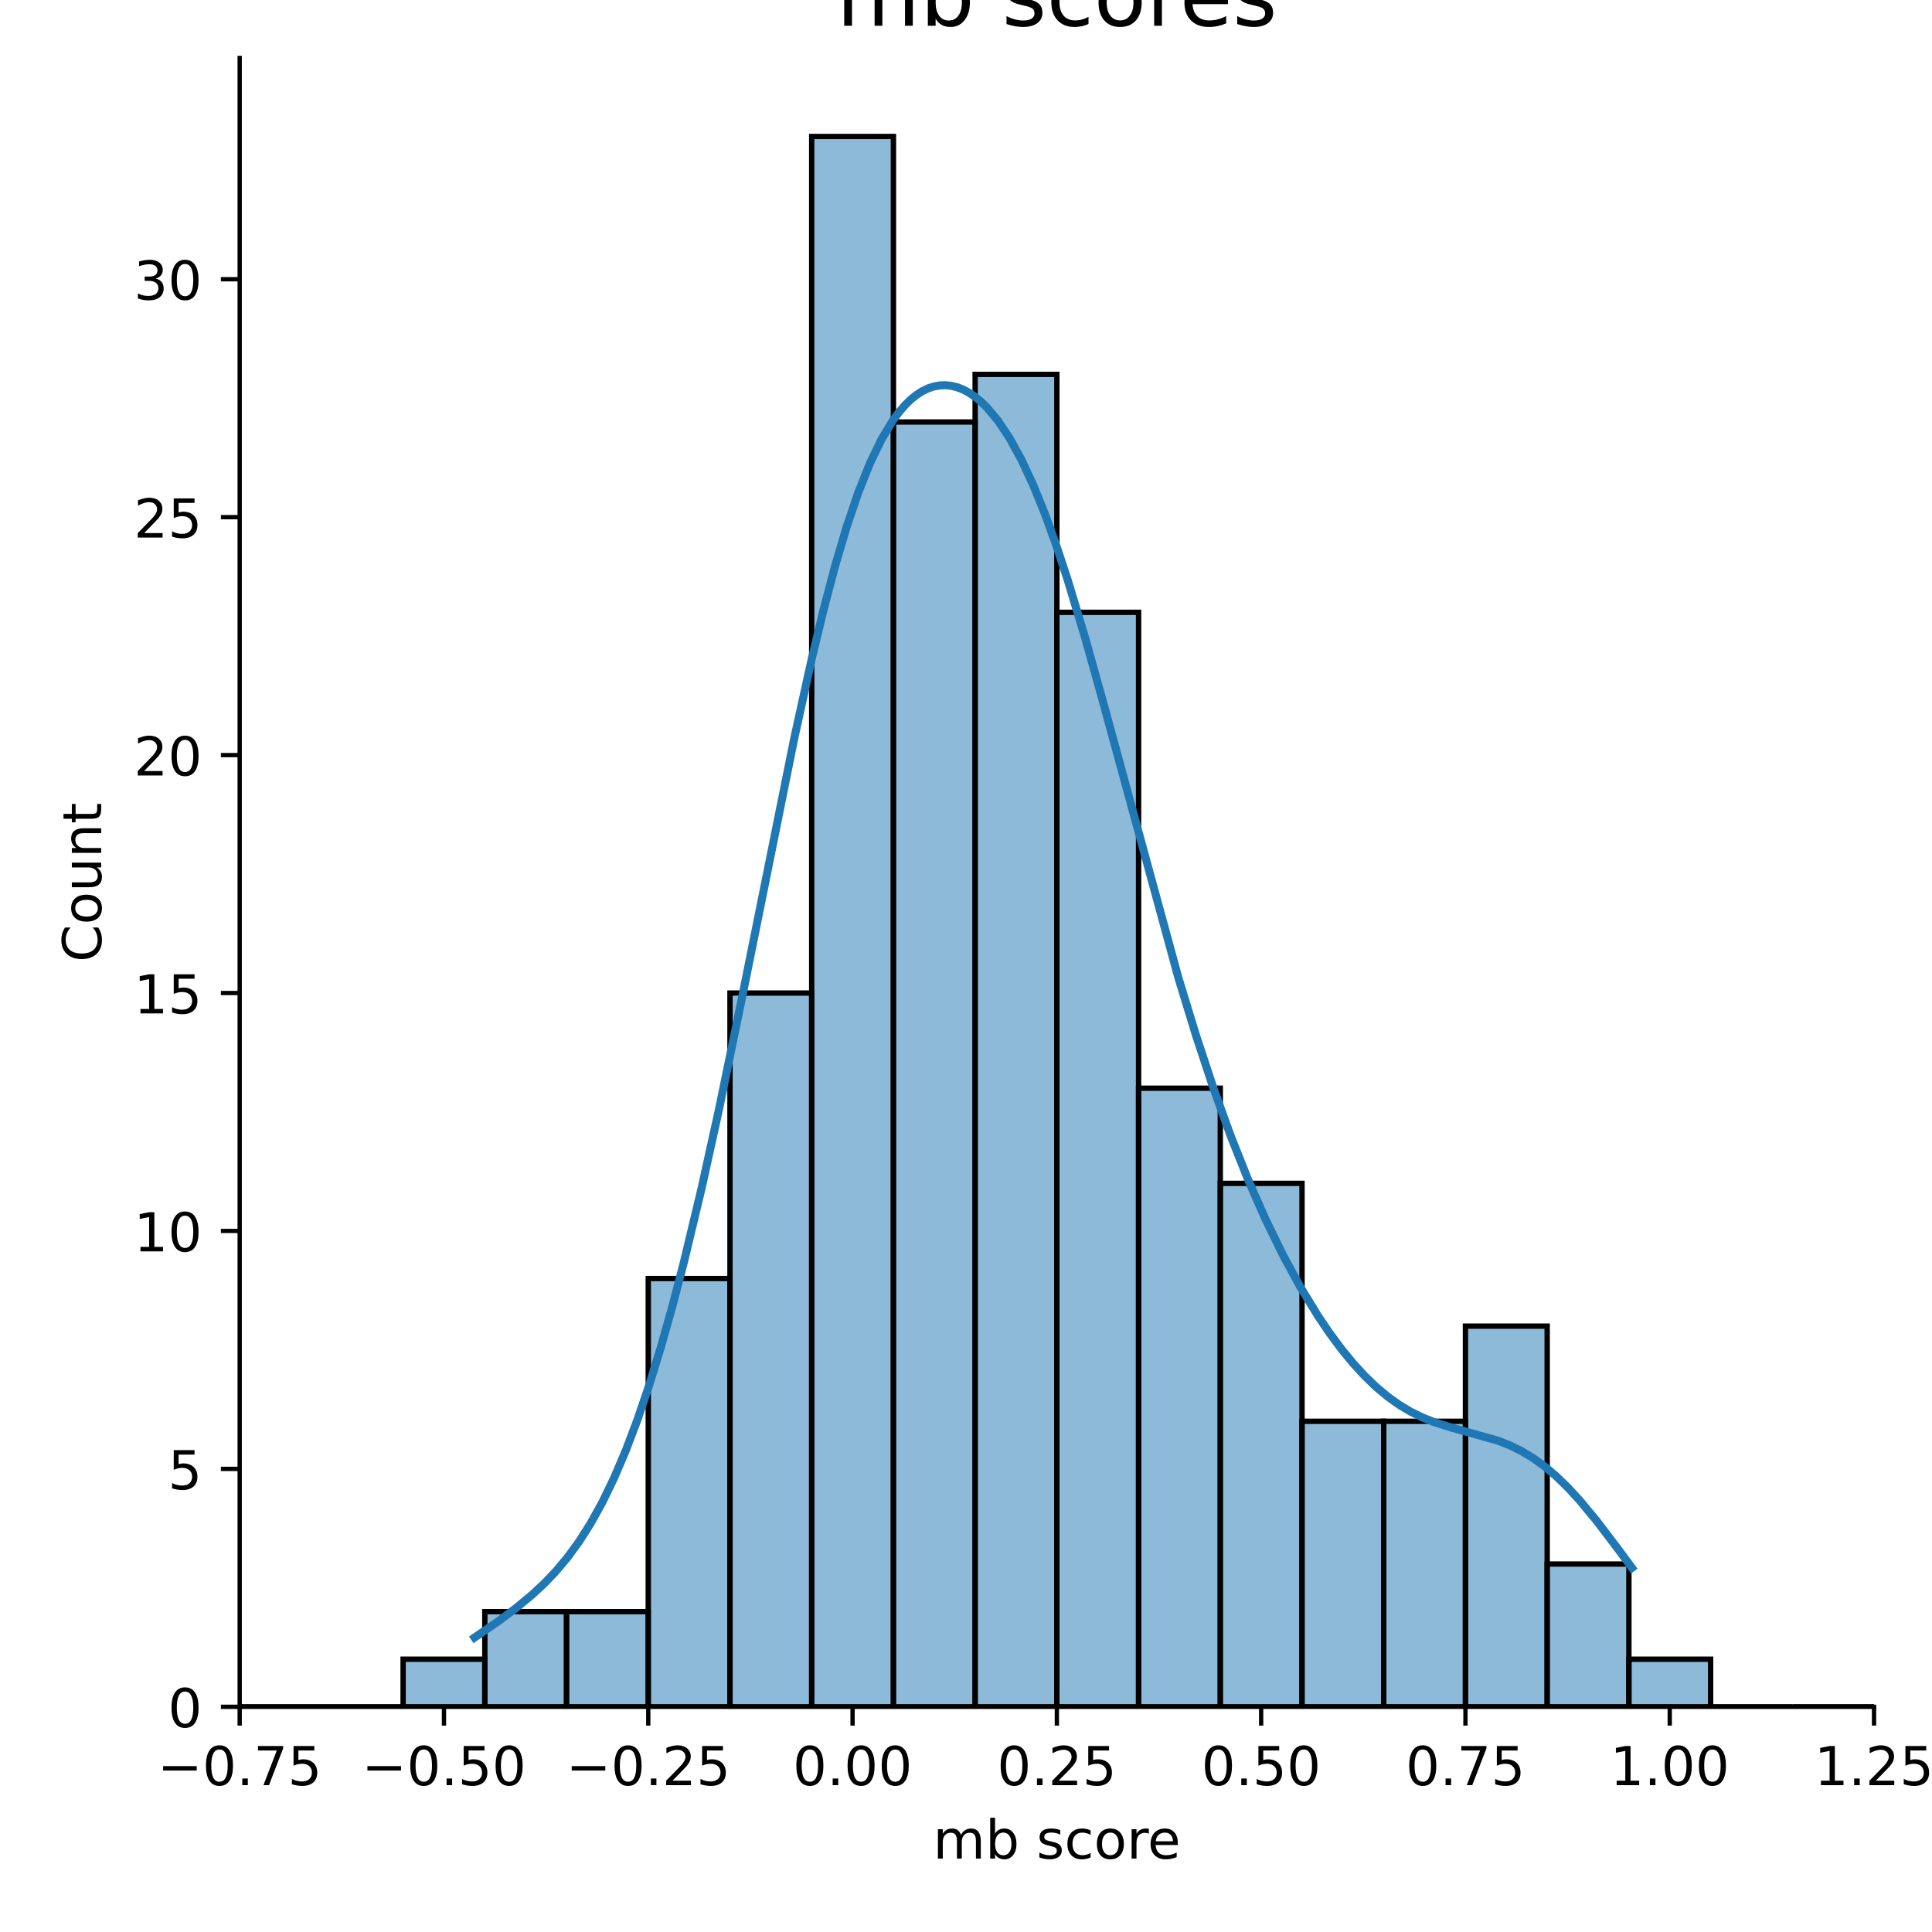
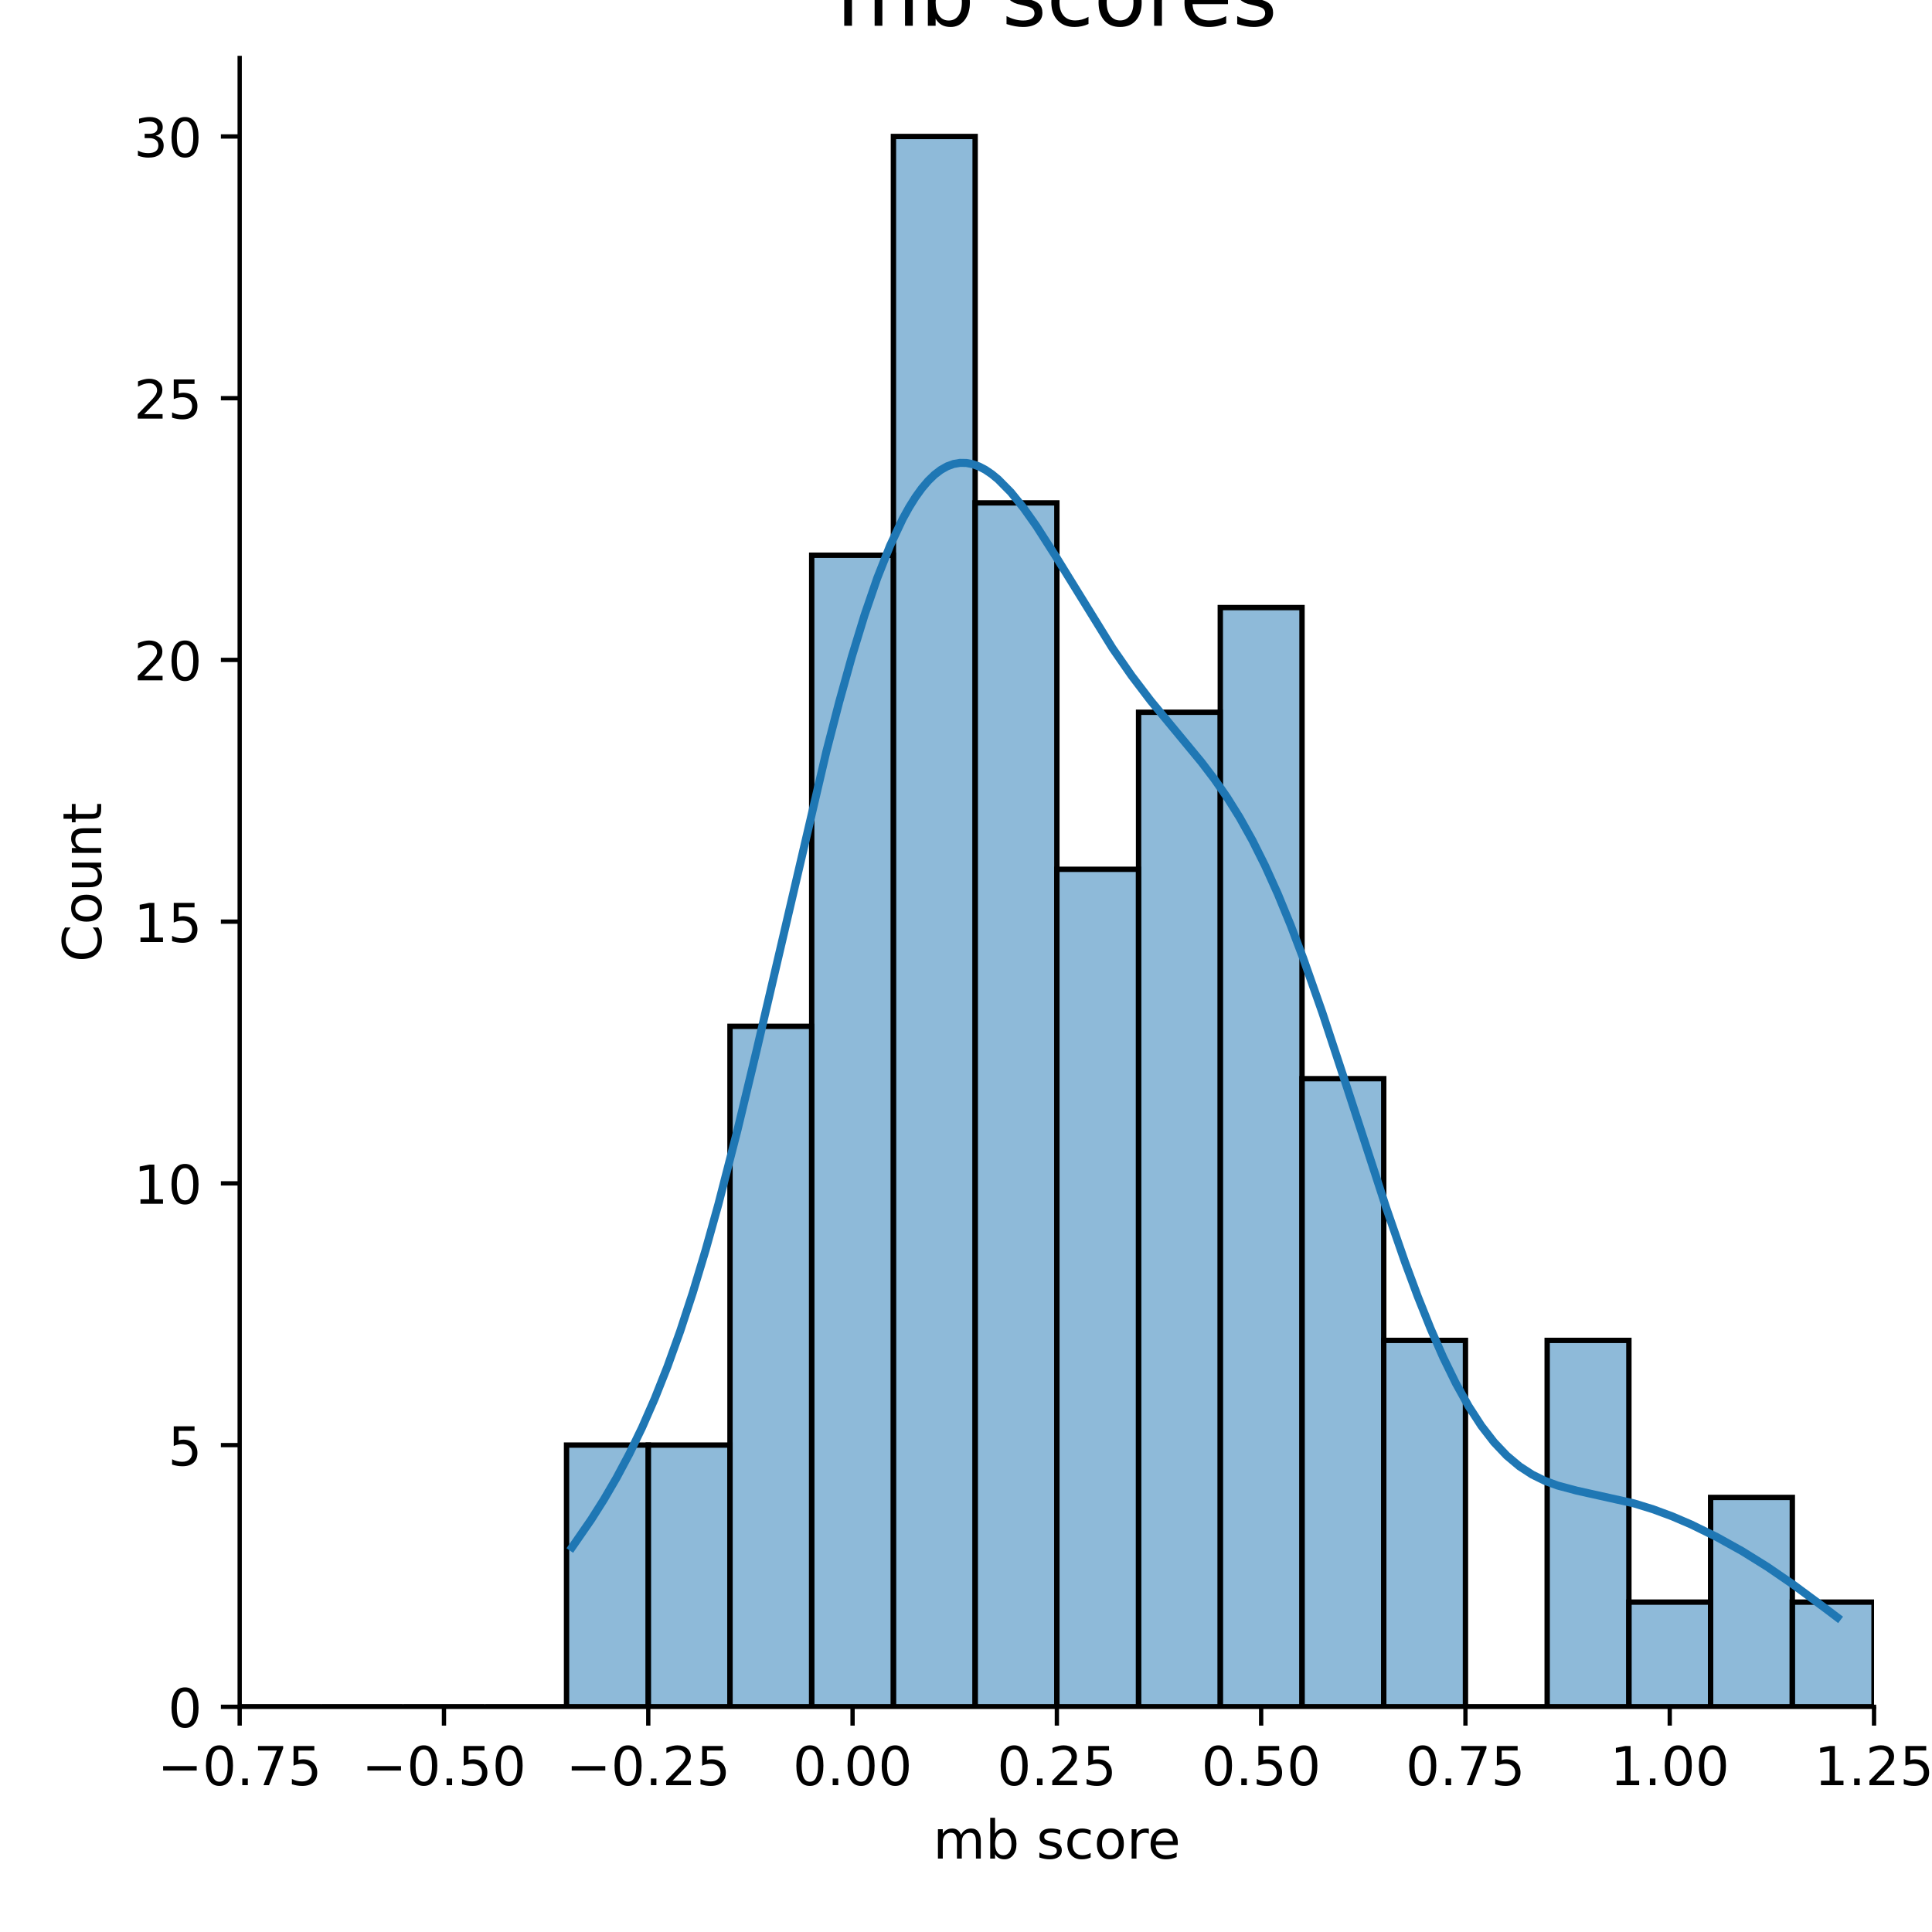
<svg xmlns="http://www.w3.org/2000/svg" xmlns:xlink="http://www.w3.org/1999/xlink" width="360pt" height="360pt" viewBox="0 0 360 360" version="1.1">
  <defs>
    <style type="text/css">*{stroke-linejoin: round; stroke-linecap: butt}</style>
  </defs>
  <g id="figure_1">
    <g id="patch_1">
      <path d="M 0 360  L 360 360  L 360 0  L 0 0  z " style="fill: #ffffff" />
    </g>
    <g id="axes_1">
      <g id="patch_2">
        <path d="M 44.66 318.04  L 349.2 318.04  L 349.2 10.8  L 44.66 10.8  z " style="fill: #ffffff" />
      </g>
      <g id="patch_3">
-         <path d="M 44.66 318.04  L 59.887 318.04  L 59.887 318.04  L 44.66 318.04  z " clip-path="url(#pa672b95136)" style="fill: #1f77b4; fill-opacity: 0.5; stroke: #000000; stroke-linejoin: miter" />
+         <path d="M 44.66 318.04  L 59.887 318.04  L 59.887 318.04  L 44.66 318.04  z " clip-path="url(#p1fed3b4e47)" style="fill: #1f77b4; fill-opacity: 0.5; stroke: #000000; stroke-linejoin: miter" />
      </g>
      <g id="patch_4">
-         <path d="M 59.887 318.04  L 75.114 318.04  L 75.114 318.04  L 59.887 318.04  z " clip-path="url(#pa672b95136)" style="fill: #1f77b4; fill-opacity: 0.5; stroke: #000000; stroke-linejoin: miter" />
+         <path d="M 59.887 318.04  L 75.114 318.04  L 75.114 318.04  L 59.887 318.04  z " clip-path="url(#p1fed3b4e47)" style="fill: #1f77b4; fill-opacity: 0.5; stroke: #000000; stroke-linejoin: miter" />
      </g>
      <g id="patch_5">
-         <path d="M 75.114 318.04  L 90.341 318.04  L 90.341 309.173  L 75.114 309.173  z " clip-path="url(#pa672b95136)" style="fill: #1f77b4; fill-opacity: 0.5; stroke: #000000; stroke-linejoin: miter" />
+         <path d="M 75.114 318.04  L 90.341 318.04  L 90.341 318.04  L 75.114 318.04  z " clip-path="url(#p1fed3b4e47)" style="fill: #1f77b4; fill-opacity: 0.5; stroke: #000000; stroke-linejoin: miter" />
      </g>
      <g id="patch_6">
-         <path d="M 90.341 318.04  L 105.568 318.04  L 105.568 300.306  L 90.341 300.306  z " clip-path="url(#pa672b95136)" style="fill: #1f77b4; fill-opacity: 0.5; stroke: #000000; stroke-linejoin: miter" />
+         <path d="M 90.341 318.04  L 105.568 318.04  L 105.568 318.04  L 90.341 318.04  z " clip-path="url(#p1fed3b4e47)" style="fill: #1f77b4; fill-opacity: 0.5; stroke: #000000; stroke-linejoin: miter" />
      </g>
      <g id="patch_7">
-         <path d="M 105.568 318.04  L 120.795 318.04  L 120.795 300.306  L 105.568 300.306  z " clip-path="url(#pa672b95136)" style="fill: #1f77b4; fill-opacity: 0.5; stroke: #000000; stroke-linejoin: miter" />
+         <path d="M 105.568 318.04  L 120.795 318.04  L 120.795 269.272  L 105.568 269.272  z " clip-path="url(#p1fed3b4e47)" style="fill: #1f77b4; fill-opacity: 0.5; stroke: #000000; stroke-linejoin: miter" />
      </g>
      <g id="patch_8">
-         <path d="M 120.795 318.04  L 136.022 318.04  L 136.022 238.237  L 120.795 238.237  z " clip-path="url(#pa672b95136)" style="fill: #1f77b4; fill-opacity: 0.5; stroke: #000000; stroke-linejoin: miter" />
+         <path d="M 120.795 318.04  L 136.022 318.04  L 136.022 269.272  L 120.795 269.272  z " clip-path="url(#p1fed3b4e47)" style="fill: #1f77b4; fill-opacity: 0.5; stroke: #000000; stroke-linejoin: miter" />
      </g>
      <g id="patch_9">
-         <path d="M 136.022 318.04  L 151.249 318.04  L 151.249 185.036  L 136.022 185.036  z " clip-path="url(#pa672b95136)" style="fill: #1f77b4; fill-opacity: 0.5; stroke: #000000; stroke-linejoin: miter" />
+         <path d="M 136.022 318.04  L 151.249 318.04  L 151.249 191.243  L 136.022 191.243  z " clip-path="url(#p1fed3b4e47)" style="fill: #1f77b4; fill-opacity: 0.5; stroke: #000000; stroke-linejoin: miter" />
      </g>
      <g id="patch_10">
-         <path d="M 151.249 318.04  L 166.476 318.04  L 166.476 25.43  L 151.249 25.43  z " clip-path="url(#pa672b95136)" style="fill: #1f77b4; fill-opacity: 0.5; stroke: #000000; stroke-linejoin: miter" />
+         <path d="M 151.249 318.04  L 166.476 318.04  L 166.476 103.46  L 151.249 103.46  z " clip-path="url(#p1fed3b4e47)" style="fill: #1f77b4; fill-opacity: 0.5; stroke: #000000; stroke-linejoin: miter" />
      </g>
      <g id="patch_11">
-         <path d="M 166.476 318.04  L 181.703 318.04  L 181.703 78.632  L 166.476 78.632  z " clip-path="url(#pa672b95136)" style="fill: #1f77b4; fill-opacity: 0.5; stroke: #000000; stroke-linejoin: miter" />
+         <path d="M 166.476 318.04  L 181.703 318.04  L 181.703 25.43  L 166.476 25.43  z " clip-path="url(#p1fed3b4e47)" style="fill: #1f77b4; fill-opacity: 0.5; stroke: #000000; stroke-linejoin: miter" />
      </g>
      <g id="patch_12">
-         <path d="M 181.703 318.04  L 196.93 318.04  L 196.93 69.765  L 181.703 69.765  z " clip-path="url(#pa672b95136)" style="fill: #1f77b4; fill-opacity: 0.5; stroke: #000000; stroke-linejoin: miter" />
+         <path d="M 181.703 318.04  L 196.93 318.04  L 196.93 93.706  L 181.703 93.706  z " clip-path="url(#p1fed3b4e47)" style="fill: #1f77b4; fill-opacity: 0.5; stroke: #000000; stroke-linejoin: miter" />
      </g>
      <g id="patch_13">
-         <path d="M 196.93 318.04  L 212.157 318.04  L 212.157 114.1  L 196.93 114.1  z " clip-path="url(#pa672b95136)" style="fill: #1f77b4; fill-opacity: 0.5; stroke: #000000; stroke-linejoin: miter" />
+         <path d="M 196.93 318.04  L 212.157 318.04  L 212.157 161.982  L 196.93 161.982  z " clip-path="url(#p1fed3b4e47)" style="fill: #1f77b4; fill-opacity: 0.5; stroke: #000000; stroke-linejoin: miter" />
      </g>
      <g id="patch_14">
-         <path d="M 212.157 318.04  L 227.384 318.04  L 227.384 202.77  L 212.157 202.77  z " clip-path="url(#pa672b95136)" style="fill: #1f77b4; fill-opacity: 0.5; stroke: #000000; stroke-linejoin: miter" />
+         <path d="M 212.157 318.04  L 227.384 318.04  L 227.384 132.721  L 212.157 132.721  z " clip-path="url(#p1fed3b4e47)" style="fill: #1f77b4; fill-opacity: 0.5; stroke: #000000; stroke-linejoin: miter" />
      </g>
      <g id="patch_15">
-         <path d="M 227.384 318.04  L 242.611 318.04  L 242.611 220.503  L 227.384 220.503  z " clip-path="url(#pa672b95136)" style="fill: #1f77b4; fill-opacity: 0.5; stroke: #000000; stroke-linejoin: miter" />
+         <path d="M 227.384 318.04  L 242.611 318.04  L 242.611 113.213  L 227.384 113.213  z " clip-path="url(#p1fed3b4e47)" style="fill: #1f77b4; fill-opacity: 0.5; stroke: #000000; stroke-linejoin: miter" />
      </g>
      <g id="patch_16">
-         <path d="M 242.611 318.04  L 257.838 318.04  L 257.838 264.838  L 242.611 264.838  z " clip-path="url(#pa672b95136)" style="fill: #1f77b4; fill-opacity: 0.5; stroke: #000000; stroke-linejoin: miter" />
+         <path d="M 242.611 318.04  L 257.838 318.04  L 257.838 200.996  L 242.611 200.996  z " clip-path="url(#p1fed3b4e47)" style="fill: #1f77b4; fill-opacity: 0.5; stroke: #000000; stroke-linejoin: miter" />
      </g>
      <g id="patch_17">
-         <path d="M 257.838 318.04  L 273.065 318.04  L 273.065 264.838  L 257.838 264.838  z " clip-path="url(#pa672b95136)" style="fill: #1f77b4; fill-opacity: 0.5; stroke: #000000; stroke-linejoin: miter" />
+         <path d="M 257.838 318.04  L 273.065 318.04  L 273.065 249.764  L 257.838 249.764  z " clip-path="url(#p1fed3b4e47)" style="fill: #1f77b4; fill-opacity: 0.5; stroke: #000000; stroke-linejoin: miter" />
      </g>
      <g id="patch_18">
-         <path d="M 273.065 318.04  L 288.292 318.04  L 288.292 247.104  L 273.065 247.104  z " clip-path="url(#pa672b95136)" style="fill: #1f77b4; fill-opacity: 0.5; stroke: #000000; stroke-linejoin: miter" />
+         <path d="M 273.065 318.04  L 288.292 318.04  L 288.292 318.04  L 273.065 318.04  z " clip-path="url(#p1fed3b4e47)" style="fill: #1f77b4; fill-opacity: 0.5; stroke: #000000; stroke-linejoin: miter" />
      </g>
      <g id="patch_19">
-         <path d="M 288.292 318.04  L 303.519 318.04  L 303.519 291.439  L 288.292 291.439  z " clip-path="url(#pa672b95136)" style="fill: #1f77b4; fill-opacity: 0.5; stroke: #000000; stroke-linejoin: miter" />
+         <path d="M 288.292 318.04  L 303.519 318.04  L 303.519 249.764  L 288.292 249.764  z " clip-path="url(#p1fed3b4e47)" style="fill: #1f77b4; fill-opacity: 0.5; stroke: #000000; stroke-linejoin: miter" />
      </g>
      <g id="patch_20">
-         <path d="M 303.519 318.04  L 318.746 318.04  L 318.746 309.173  L 303.519 309.173  z " clip-path="url(#pa672b95136)" style="fill: #1f77b4; fill-opacity: 0.5; stroke: #000000; stroke-linejoin: miter" />
+         <path d="M 303.519 318.04  L 318.746 318.04  L 318.746 298.533  L 303.519 298.533  z " clip-path="url(#p1fed3b4e47)" style="fill: #1f77b4; fill-opacity: 0.5; stroke: #000000; stroke-linejoin: miter" />
      </g>
      <g id="patch_21">
-         <path d="M 318.746 318.04  L 333.973 318.04  L 333.973 318.04  L 318.746 318.04  z " clip-path="url(#pa672b95136)" style="fill: #1f77b4; fill-opacity: 0.5; stroke: #000000; stroke-linejoin: miter" />
+         <path d="M 318.746 318.04  L 333.973 318.04  L 333.973 279.025  L 318.746 279.025  z " clip-path="url(#p1fed3b4e47)" style="fill: #1f77b4; fill-opacity: 0.5; stroke: #000000; stroke-linejoin: miter" />
      </g>
      <g id="patch_22">
-         <path d="M 333.973 318.04  L 349.2 318.04  L 349.2 318.04  L 333.973 318.04  z " clip-path="url(#pa672b95136)" style="fill: #1f77b4; fill-opacity: 0.5; stroke: #000000; stroke-linejoin: miter" />
+         <path d="M 333.973 318.04  L 349.2 318.04  L 349.2 298.533  L 333.973 298.533  z " clip-path="url(#p1fed3b4e47)" style="fill: #1f77b4; fill-opacity: 0.5; stroke: #000000; stroke-linejoin: miter" />
      </g>
      <g id="matplotlib.axis_1">
        <g id="xtick_1">
          <g id="line2d_1">
            <defs>
-               <path id="m3ddaff85b9" d="M 0 0  L 0 3.5  " style="stroke: #000000; stroke-width: 0.8" />
+               <path id="m96cb0845b8" d="M 0 0  L 0 3.5  " style="stroke: #000000; stroke-width: 0.8" />
            </defs>
            <g>
-               <use xlink:href="#m3ddaff85b9" x="44.66" y="318.04" style="stroke: #000000; stroke-width: 0.8" />
+               <use xlink:href="#m96cb0845b8" x="44.66" y="318.04" style="stroke: #000000; stroke-width: 0.8" />
            </g>
          </g>
          <g id="text_1">
            <g transform="translate(29.33734 332.6384) scale(0.1 -0.1)">
              <defs>
                <path id="DejaVuSans-2212" d="M 678 2272  L 4684 2272  L 4684 1741  L 678 1741  L 678 2272  z " transform="scale(0.015625)" />
                <path id="DejaVuSans-30" d="M 2034 4250  Q 1547 4250 1301 3770  Q 1056 3291 1056 2328  Q 1056 1369 1301 889  Q 1547 409 2034 409  Q 2525 409 2770 889  Q 3016 1369 3016 2328  Q 3016 3291 2770 3770  Q 2525 4250 2034 4250  z M 2034 4750  Q 2819 4750 3233 4129  Q 3647 3509 3647 2328  Q 3647 1150 3233 529  Q 2819 -91 2034 -91  Q 1250 -91 836 529  Q 422 1150 422 2328  Q 422 3509 836 4129  Q 1250 4750 2034 4750  z " transform="scale(0.015625)" />
                <path id="DejaVuSans-2e" d="M 684 794  L 1344 794  L 1344 0  L 684 0  L 684 794  z " transform="scale(0.015625)" />
                <path id="DejaVuSans-37" d="M 525 4666  L 3525 4666  L 3525 4397  L 1831 0  L 1172 0  L 2766 4134  L 525 4134  L 525 4666  z " transform="scale(0.015625)" />
                <path id="DejaVuSans-35" d="M 691 4666  L 3169 4666  L 3169 4134  L 1269 4134  L 1269 2991  Q 1406 3038 1543 3061  Q 1681 3084 1819 3084  Q 2600 3084 3056 2656  Q 3513 2228 3513 1497  Q 3513 744 3044 326  Q 2575 -91 1722 -91  Q 1428 -91 1123 -41  Q 819 9 494 109  L 494 744  Q 775 591 1075 516  Q 1375 441 1709 441  Q 2250 441 2565 725  Q 2881 1009 2881 1497  Q 2881 1984 2565 2268  Q 2250 2553 1709 2553  Q 1456 2553 1204 2497  Q 953 2441 691 2322  L 691 4666  z " transform="scale(0.015625)" />
              </defs>
              <use xlink:href="#DejaVuSans-2212" />
              <use xlink:href="#DejaVuSans-30" x="83.789" />
              <use xlink:href="#DejaVuSans-2e" x="147.412" />
              <use xlink:href="#DejaVuSans-37" x="179.199" />
              <use xlink:href="#DejaVuSans-35" x="242.822" />
            </g>
          </g>
        </g>
        <g id="xtick_2">
          <g id="line2d_2">
            <g>
-               <use xlink:href="#m3ddaff85b9" x="82.728" y="318.04" style="stroke: #000000; stroke-width: 0.8" />
+               <use xlink:href="#m96cb0845b8" x="82.728" y="318.04" style="stroke: #000000; stroke-width: 0.8" />
            </g>
          </g>
          <g id="text_2">
            <g transform="translate(67.40484 332.6384) scale(0.1 -0.1)">
              <use xlink:href="#DejaVuSans-2212" />
              <use xlink:href="#DejaVuSans-30" x="83.789" />
              <use xlink:href="#DejaVuSans-2e" x="147.412" />
              <use xlink:href="#DejaVuSans-35" x="179.199" />
              <use xlink:href="#DejaVuSans-30" x="242.822" />
            </g>
          </g>
        </g>
        <g id="xtick_3">
          <g id="line2d_3">
            <g>
-               <use xlink:href="#m3ddaff85b9" x="120.795" y="318.04" style="stroke: #000000; stroke-width: 0.8" />
+               <use xlink:href="#m96cb0845b8" x="120.795" y="318.04" style="stroke: #000000; stroke-width: 0.8" />
            </g>
          </g>
          <g id="text_3">
            <g transform="translate(105.4723 332.6384) scale(0.1 -0.1)">
              <defs>
                <path id="DejaVuSans-32" d="M 1228 531  L 3431 531  L 3431 0  L 469 0  L 469 531  Q 828 903 1448 1529  Q 2069 2156 2228 2338  Q 2531 2678 2651 2914  Q 2772 3150 2772 3378  Q 2772 3750 2511 3984  Q 2250 4219 1831 4219  Q 1534 4219 1204 4116  Q 875 4013 500 3803  L 500 4441  Q 881 4594 1212 4672  Q 1544 4750 1819 4750  Q 2544 4750 2975 4387  Q 3406 4025 3406 3419  Q 3406 3131 3298 2873  Q 3191 2616 2906 2266  Q 2828 2175 2409 1742  Q 1991 1309 1228 531  z " transform="scale(0.015625)" />
              </defs>
              <use xlink:href="#DejaVuSans-2212" />
              <use xlink:href="#DejaVuSans-30" x="83.789" />
              <use xlink:href="#DejaVuSans-2e" x="147.412" />
              <use xlink:href="#DejaVuSans-32" x="179.199" />
              <use xlink:href="#DejaVuSans-35" x="242.822" />
            </g>
          </g>
        </g>
        <g id="xtick_4">
          <g id="line2d_4">
            <g>
-               <use xlink:href="#m3ddaff85b9" x="158.863" y="318.04" style="stroke: #000000; stroke-width: 0.8" />
+               <use xlink:href="#m96cb0845b8" x="158.863" y="318.04" style="stroke: #000000; stroke-width: 0.8" />
            </g>
          </g>
          <g id="text_4">
            <g transform="translate(147.7297 332.6384) scale(0.1 -0.1)">
              <use xlink:href="#DejaVuSans-30" />
              <use xlink:href="#DejaVuSans-2e" x="63.623" />
              <use xlink:href="#DejaVuSans-30" x="95.41" />
              <use xlink:href="#DejaVuSans-30" x="159.033" />
            </g>
          </g>
        </g>
        <g id="xtick_5">
          <g id="line2d_5">
            <g>
-               <use xlink:href="#m3ddaff85b9" x="196.93" y="318.04" style="stroke: #000000; stroke-width: 0.8" />
+               <use xlink:href="#m96cb0845b8" x="196.93" y="318.04" style="stroke: #000000; stroke-width: 0.8" />
            </g>
          </g>
          <g id="text_5">
            <g transform="translate(185.7972 332.6384) scale(0.1 -0.1)">
              <use xlink:href="#DejaVuSans-30" />
              <use xlink:href="#DejaVuSans-2e" x="63.623" />
              <use xlink:href="#DejaVuSans-32" x="95.41" />
              <use xlink:href="#DejaVuSans-35" x="159.033" />
            </g>
          </g>
        </g>
        <g id="xtick_6">
          <g id="line2d_6">
            <g>
-               <use xlink:href="#m3ddaff85b9" x="234.998" y="318.04" style="stroke: #000000; stroke-width: 0.8" />
+               <use xlink:href="#m96cb0845b8" x="234.998" y="318.04" style="stroke: #000000; stroke-width: 0.8" />
            </g>
          </g>
          <g id="text_6">
            <g transform="translate(223.8647 332.6384) scale(0.1 -0.1)">
              <use xlink:href="#DejaVuSans-30" />
              <use xlink:href="#DejaVuSans-2e" x="63.623" />
              <use xlink:href="#DejaVuSans-35" x="95.41" />
              <use xlink:href="#DejaVuSans-30" x="159.033" />
            </g>
          </g>
        </g>
        <g id="xtick_7">
          <g id="line2d_7">
            <g>
-               <use xlink:href="#m3ddaff85b9" x="273.065" y="318.04" style="stroke: #000000; stroke-width: 0.8" />
+               <use xlink:href="#m96cb0845b8" x="273.065" y="318.04" style="stroke: #000000; stroke-width: 0.8" />
            </g>
          </g>
          <g id="text_7">
            <g transform="translate(261.9322 332.6384) scale(0.1 -0.1)">
              <use xlink:href="#DejaVuSans-30" />
              <use xlink:href="#DejaVuSans-2e" x="63.623" />
              <use xlink:href="#DejaVuSans-37" x="95.41" />
              <use xlink:href="#DejaVuSans-35" x="159.033" />
            </g>
          </g>
        </g>
        <g id="xtick_8">
          <g id="line2d_8">
            <g>
-               <use xlink:href="#m3ddaff85b9" x="311.132" y="318.04" style="stroke: #000000; stroke-width: 0.8" />
+               <use xlink:href="#m96cb0845b8" x="311.132" y="318.04" style="stroke: #000000; stroke-width: 0.8" />
            </g>
          </g>
          <g id="text_8">
            <g transform="translate(299.9997 332.6384) scale(0.1 -0.1)">
              <defs>
                <path id="DejaVuSans-31" d="M 794 531  L 1825 531  L 1825 4091  L 703 3866  L 703 4441  L 1819 4666  L 2450 4666  L 2450 531  L 3481 531  L 3481 0  L 794 0  L 794 531  z " transform="scale(0.015625)" />
              </defs>
              <use xlink:href="#DejaVuSans-31" />
              <use xlink:href="#DejaVuSans-2e" x="63.623" />
              <use xlink:href="#DejaVuSans-30" x="95.41" />
              <use xlink:href="#DejaVuSans-30" x="159.033" />
            </g>
          </g>
        </g>
        <g id="xtick_9">
          <g id="line2d_9">
            <g>
-               <use xlink:href="#m3ddaff85b9" x="349.2" y="318.04" style="stroke: #000000; stroke-width: 0.8" />
+               <use xlink:href="#m96cb0845b8" x="349.2" y="318.04" style="stroke: #000000; stroke-width: 0.8" />
            </g>
          </g>
          <g id="text_9">
            <g transform="translate(338.0672 332.6384) scale(0.1 -0.1)">
              <use xlink:href="#DejaVuSans-31" />
              <use xlink:href="#DejaVuSans-2e" x="63.623" />
              <use xlink:href="#DejaVuSans-32" x="95.41" />
              <use xlink:href="#DejaVuSans-35" x="159.033" />
            </g>
          </g>
        </g>
        <g id="text_10">
          <g transform="translate(173.8636 346.3166) scale(0.1 -0.1)">
            <defs>
              <path id="DejaVuSans-6d" d="M 3328 2828  Q 3544 3216 3844 3400  Q 4144 3584 4550 3584  Q 5097 3584 5394 3201  Q 5691 2819 5691 2113  L 5691 0  L 5113 0  L 5113 2094  Q 5113 2597 4934 2840  Q 4756 3084 4391 3084  Q 3944 3084 3684 2787  Q 3425 2491 3425 1978  L 3425 0  L 2847 0  L 2847 2094  Q 2847 2600 2669 2842  Q 2491 3084 2119 3084  Q 1678 3084 1418 2786  Q 1159 2488 1159 1978  L 1159 0  L 581 0  L 581 3500  L 1159 3500  L 1159 2956  Q 1356 3278 1631 3431  Q 1906 3584 2284 3584  Q 2666 3584 2933 3390  Q 3200 3197 3328 2828  z " transform="scale(0.015625)" />
              <path id="DejaVuSans-62" d="M 3116 1747  Q 3116 2381 2855 2742  Q 2594 3103 2138 3103  Q 1681 3103 1420 2742  Q 1159 2381 1159 1747  Q 1159 1113 1420 752  Q 1681 391 2138 391  Q 2594 391 2855 752  Q 3116 1113 3116 1747  z M 1159 2969  Q 1341 3281 1617 3432  Q 1894 3584 2278 3584  Q 2916 3584 3314 3078  Q 3713 2572 3713 1747  Q 3713 922 3314 415  Q 2916 -91 2278 -91  Q 1894 -91 1617 61  Q 1341 213 1159 525  L 1159 0  L 581 0  L 581 4863  L 1159 4863  L 1159 2969  z " transform="scale(0.015625)" />
              <path id="DejaVuSans-20" transform="scale(0.015625)" />
              <path id="DejaVuSans-73" d="M 2834 3397  L 2834 2853  Q 2591 2978 2328 3040  Q 2066 3103 1784 3103  Q 1356 3103 1142 2972  Q 928 2841 928 2578  Q 928 2378 1081 2264  Q 1234 2150 1697 2047  L 1894 2003  Q 2506 1872 2764 1633  Q 3022 1394 3022 966  Q 3022 478 2636 193  Q 2250 -91 1575 -91  Q 1294 -91 989 -36  Q 684 19 347 128  L 347 722  Q 666 556 975 473  Q 1284 391 1588 391  Q 1994 391 2212 530  Q 2431 669 2431 922  Q 2431 1156 2273 1281  Q 2116 1406 1581 1522  L 1381 1569  Q 847 1681 609 1914  Q 372 2147 372 2553  Q 372 3047 722 3315  Q 1072 3584 1716 3584  Q 2034 3584 2315 3537  Q 2597 3491 2834 3397  z " transform="scale(0.015625)" />
              <path id="DejaVuSans-63" d="M 3122 3366  L 3122 2828  Q 2878 2963 2633 3030  Q 2388 3097 2138 3097  Q 1578 3097 1268 2742  Q 959 2388 959 1747  Q 959 1106 1268 751  Q 1578 397 2138 397  Q 2388 397 2633 464  Q 2878 531 3122 666  L 3122 134  Q 2881 22 2623 -34  Q 2366 -91 2075 -91  Q 1284 -91 818 406  Q 353 903 353 1747  Q 353 2603 823 3093  Q 1294 3584 2113 3584  Q 2378 3584 2631 3529  Q 2884 3475 3122 3366  z " transform="scale(0.015625)" />
              <path id="DejaVuSans-6f" d="M 1959 3097  Q 1497 3097 1228 2736  Q 959 2375 959 1747  Q 959 1119 1226 758  Q 1494 397 1959 397  Q 2419 397 2687 759  Q 2956 1122 2956 1747  Q 2956 2369 2687 2733  Q 2419 3097 1959 3097  z M 1959 3584  Q 2709 3584 3137 3096  Q 3566 2609 3566 1747  Q 3566 888 3137 398  Q 2709 -91 1959 -91  Q 1206 -91 779 398  Q 353 888 353 1747  Q 353 2609 779 3096  Q 1206 3584 1959 3584  z " transform="scale(0.015625)" />
              <path id="DejaVuSans-72" d="M 2631 2963  Q 2534 3019 2420 3045  Q 2306 3072 2169 3072  Q 1681 3072 1420 2755  Q 1159 2438 1159 1844  L 1159 0  L 581 0  L 581 3500  L 1159 3500  L 1159 2956  Q 1341 3275 1631 3429  Q 1922 3584 2338 3584  Q 2397 3584 2469 3576  Q 2541 3569 2628 3553  L 2631 2963  z " transform="scale(0.015625)" />
              <path id="DejaVuSans-65" d="M 3597 1894  L 3597 1613  L 953 1613  Q 991 1019 1311 708  Q 1631 397 2203 397  Q 2534 397 2845 478  Q 3156 559 3463 722  L 3463 178  Q 3153 47 2828 -22  Q 2503 -91 2169 -91  Q 1331 -91 842 396  Q 353 884 353 1716  Q 353 2575 817 3079  Q 1281 3584 2069 3584  Q 2775 3584 3186 3129  Q 3597 2675 3597 1894  z M 3022 2063  Q 3016 2534 2758 2815  Q 2500 3097 2075 3097  Q 1594 3097 1305 2825  Q 1016 2553 972 2059  L 3022 2063  z " transform="scale(0.015625)" />
            </defs>
            <use xlink:href="#DejaVuSans-6d" />
            <use xlink:href="#DejaVuSans-62" x="97.412" />
            <use xlink:href="#DejaVuSans-20" x="160.889" />
            <use xlink:href="#DejaVuSans-73" x="192.676" />
            <use xlink:href="#DejaVuSans-63" x="244.775" />
            <use xlink:href="#DejaVuSans-6f" x="299.756" />
            <use xlink:href="#DejaVuSans-72" x="360.938" />
            <use xlink:href="#DejaVuSans-65" x="399.801" />
          </g>
        </g>
      </g>
      <g id="matplotlib.axis_2">
        <g id="ytick_1">
          <g id="line2d_10">
            <defs>
-               <path id="mb30f93f757" d="M 0 0  L -3.5 0  " style="stroke: #000000; stroke-width: 0.8" />
+               <path id="m0510e753bf" d="M 0 0  L -3.5 0  " style="stroke: #000000; stroke-width: 0.8" />
            </defs>
            <g>
-               <use xlink:href="#mb30f93f757" x="44.66" y="318.04" style="stroke: #000000; stroke-width: 0.8" />
+               <use xlink:href="#m0510e753bf" x="44.66" y="318.04" style="stroke: #000000; stroke-width: 0.8" />
            </g>
          </g>
          <g id="text_11">
            <g transform="translate(31.2975 321.8392) scale(0.1 -0.1)">
              <use xlink:href="#DejaVuSans-30" />
            </g>
          </g>
        </g>
        <g id="ytick_2">
          <g id="line2d_11">
            <g>
-               <use xlink:href="#mb30f93f757" x="44.66" y="273.705" style="stroke: #000000; stroke-width: 0.8" />
+               <use xlink:href="#m0510e753bf" x="44.66" y="269.272" style="stroke: #000000; stroke-width: 0.8" />
            </g>
          </g>
          <g id="text_12">
-             <g transform="translate(31.2975 277.5044) scale(0.1 -0.1)">
+             <g transform="translate(31.2975 273.071) scale(0.1 -0.1)">
              <use xlink:href="#DejaVuSans-35" />
            </g>
          </g>
        </g>
        <g id="ytick_3">
          <g id="line2d_12">
            <g>
-               <use xlink:href="#mb30f93f757" x="44.66" y="229.37" style="stroke: #000000; stroke-width: 0.8" />
+               <use xlink:href="#m0510e753bf" x="44.66" y="220.503" style="stroke: #000000; stroke-width: 0.8" />
            </g>
          </g>
          <g id="text_13">
-             <g transform="translate(24.935 233.1697) scale(0.1 -0.1)">
+             <g transform="translate(24.935 224.3027) scale(0.1 -0.1)">
              <use xlink:href="#DejaVuSans-31" />
              <use xlink:href="#DejaVuSans-30" x="63.623" />
            </g>
          </g>
        </g>
        <g id="ytick_4">
          <g id="line2d_13">
            <g>
-               <use xlink:href="#mb30f93f757" x="44.66" y="185.036" style="stroke: #000000; stroke-width: 0.8" />
+               <use xlink:href="#m0510e753bf" x="44.66" y="171.735" style="stroke: #000000; stroke-width: 0.8" />
            </g>
          </g>
          <g id="text_14">
-             <g transform="translate(24.935 188.8349) scale(0.1 -0.1)">
+             <g transform="translate(24.935 175.5345) scale(0.1 -0.1)">
              <use xlink:href="#DejaVuSans-31" />
              <use xlink:href="#DejaVuSans-35" x="63.623" />
            </g>
          </g>
        </g>
        <g id="ytick_5">
          <g id="line2d_14">
            <g>
-               <use xlink:href="#mb30f93f757" x="44.66" y="140.701" style="stroke: #000000; stroke-width: 0.8" />
+               <use xlink:href="#m0510e753bf" x="44.66" y="122.967" style="stroke: #000000; stroke-width: 0.8" />
            </g>
          </g>
          <g id="text_15">
-             <g transform="translate(24.935 144.5001) scale(0.1 -0.1)">
+             <g transform="translate(24.935 126.7662) scale(0.1 -0.1)">
              <use xlink:href="#DejaVuSans-32" />
              <use xlink:href="#DejaVuSans-30" x="63.623" />
            </g>
          </g>
        </g>
        <g id="ytick_6">
          <g id="line2d_15">
            <g>
-               <use xlink:href="#mb30f93f757" x="44.66" y="96.366" style="stroke: #000000; stroke-width: 0.8" />
+               <use xlink:href="#m0510e753bf" x="44.66" y="74.199" style="stroke: #000000; stroke-width: 0.8" />
            </g>
          </g>
          <g id="text_16">
-             <g transform="translate(24.935 100.1653) scale(0.1 -0.1)">
+             <g transform="translate(24.935 77.99795) scale(0.1 -0.1)">
              <use xlink:href="#DejaVuSans-32" />
              <use xlink:href="#DejaVuSans-35" x="63.623" />
            </g>
          </g>
        </g>
        <g id="ytick_7">
          <g id="line2d_16">
            <g>
-               <use xlink:href="#mb30f93f757" x="44.66" y="52.031" style="stroke: #000000; stroke-width: 0.8" />
+               <use xlink:href="#m0510e753bf" x="44.66" y="25.43" style="stroke: #000000; stroke-width: 0.8" />
            </g>
          </g>
          <g id="text_17">
-             <g transform="translate(24.935 55.83056) scale(0.1 -0.1)">
+             <g transform="translate(24.935 29.22969) scale(0.1 -0.1)">
              <defs>
                <path id="DejaVuSans-33" d="M 2597 2516  Q 3050 2419 3304 2112  Q 3559 1806 3559 1356  Q 3559 666 3084 287  Q 2609 -91 1734 -91  Q 1441 -91 1130 -33  Q 819 25 488 141  L 488 750  Q 750 597 1062 519  Q 1375 441 1716 441  Q 2309 441 2620 675  Q 2931 909 2931 1356  Q 2931 1769 2642 2001  Q 2353 2234 1838 2234  L 1294 2234  L 1294 2753  L 1863 2753  Q 2328 2753 2575 2939  Q 2822 3125 2822 3475  Q 2822 3834 2567 4026  Q 2313 4219 1838 4219  Q 1578 4219 1281 4162  Q 984 4106 628 3988  L 628 4550  Q 988 4650 1302 4700  Q 1616 4750 1894 4750  Q 2613 4750 3031 4423  Q 3450 4097 3450 3541  Q 3450 3153 3228 2886  Q 3006 2619 2597 2516  z " transform="scale(0.015625)" />
              </defs>
              <use xlink:href="#DejaVuSans-33" />
              <use xlink:href="#DejaVuSans-30" x="63.623" />
            </g>
          </g>
        </g>
        <g id="text_18">
          <g transform="translate(18.85531 179.2684) rotate(-90) scale(0.1 -0.1)">
            <defs>
              <path id="DejaVuSans-43" d="M 4122 4306  L 4122 3641  Q 3803 3938 3442 4084  Q 3081 4231 2675 4231  Q 1875 4231 1450 3742  Q 1025 3253 1025 2328  Q 1025 1406 1450 917  Q 1875 428 2675 428  Q 3081 428 3442 575  Q 3803 722 4122 1019  L 4122 359  Q 3791 134 3420 21  Q 3050 -91 2638 -91  Q 1578 -91 968 557  Q 359 1206 359 2328  Q 359 3453 968 4101  Q 1578 4750 2638 4750  Q 3056 4750 3426 4639  Q 3797 4528 4122 4306  z " transform="scale(0.015625)" />
              <path id="DejaVuSans-75" d="M 544 1381  L 544 3500  L 1119 3500  L 1119 1403  Q 1119 906 1312 657  Q 1506 409 1894 409  Q 2359 409 2629 706  Q 2900 1003 2900 1516  L 2900 3500  L 3475 3500  L 3475 0  L 2900 0  L 2900 538  Q 2691 219 2414 64  Q 2138 -91 1772 -91  Q 1169 -91 856 284  Q 544 659 544 1381  z M 1991 3584  L 1991 3584  z " transform="scale(0.015625)" />
              <path id="DejaVuSans-6e" d="M 3513 2113  L 3513 0  L 2938 0  L 2938 2094  Q 2938 2591 2744 2837  Q 2550 3084 2163 3084  Q 1697 3084 1428 2787  Q 1159 2491 1159 1978  L 1159 0  L 581 0  L 581 3500  L 1159 3500  L 1159 2956  Q 1366 3272 1645 3428  Q 1925 3584 2291 3584  Q 2894 3584 3203 3211  Q 3513 2838 3513 2113  z " transform="scale(0.015625)" />
              <path id="DejaVuSans-74" d="M 1172 4494  L 1172 3500  L 2356 3500  L 2356 3053  L 1172 3053  L 1172 1153  Q 1172 725 1289 603  Q 1406 481 1766 481  L 2356 481  L 2356 0  L 1766 0  Q 1100 0 847 248  Q 594 497 594 1153  L 594 3053  L 172 3053  L 172 3500  L 594 3500  L 594 4494  L 1172 4494  z " transform="scale(0.015625)" />
            </defs>
            <use xlink:href="#DejaVuSans-43" />
            <use xlink:href="#DejaVuSans-6f" x="69.824" />
            <use xlink:href="#DejaVuSans-75" x="131.006" />
            <use xlink:href="#DejaVuSans-6e" x="194.385" />
            <use xlink:href="#DejaVuSans-74" x="257.764" />
          </g>
        </g>
      </g>
      <g id="line2d_17">
-         <path d="M 88.419 305.133  L 92.754 302.171  L 96.005 299.756  L 99.257 297.066  L 101.424 295.043  L 103.592 292.771  L 105.759 290.184  L 107.927 287.217  L 110.094 283.803  L 112.262 279.881  L 114.429 275.398  L 116.597 270.311  L 118.764 264.588  L 120.932 258.211  L 123.1 251.176  L 125.267 243.491  L 127.435 235.178  L 130.686 221.608  L 133.937 206.878  L 138.272 185.877  L 148.026 137.443  L 151.278 122.685  L 153.445 113.667  L 155.613 105.447  L 157.78 98.114  L 159.948 91.722  L 162.115 86.292  L 164.283 81.81  L 166.45 78.237  L 167.534 76.774  L 168.618 75.515  L 169.702 74.453  L 170.786 73.579  L 171.869 72.885  L 172.953 72.363  L 174.037 72.008  L 175.121 71.815  L 176.204 71.778  L 177.288 71.895  L 178.372 72.164  L 179.456 72.586  L 180.54 73.16  L 181.623 73.888  L 182.707 74.772  L 183.791 75.816  L 185.958 78.393  L 188.126 81.646  L 190.293 85.593  L 192.461 90.237  L 194.629 95.566  L 196.796 101.544  L 198.964 108.114  L 202.215 118.906  L 205.466 130.532  L 219.555 182.123  L 222.807 192.771  L 226.058 202.619  L 229.309 211.631  L 232.561 219.814  L 235.812 227.208  L 239.063 233.866  L 242.315 239.84  L 245.566 245.17  L 247.733 248.375  L 249.901 251.305  L 252.069 253.958  L 254.236 256.331  L 256.404 258.423  L 258.571 260.238  L 260.739 261.783  L 262.906 263.075  L 265.074 264.136  L 267.241 265  L 270.493 266.023  L 279.163 268.46  L 281.33 269.32  L 283.498 270.384  L 285.665 271.688  L 287.833 273.256  L 290.001 275.097  L 292.168 277.204  L 294.336 279.56  L 297.587 283.484  L 301.922 289.203  L 304.09 292.147  L 304.09 292.147  " clip-path="url(#pa672b95136)" style="fill: none; stroke: #1f77b4; stroke-width: 1.5; stroke-linecap: square" />
+         <path d="M 106.601 288.301  L 110.155 283.163  L 112.525 279.419  L 114.894 275.356  L 117.264 270.913  L 119.634 266.022  L 122.003 260.617  L 124.373 254.641  L 126.742 248.048  L 129.112 240.813  L 131.481 232.933  L 133.851 224.43  L 137.405 210.626  L 140.96 195.82  L 153.992 139.99  L 156.362 130.841  L 158.731 122.339  L 161.101 114.594  L 163.47 107.692  L 165.84 101.705  L 168.21 96.679  L 169.394 94.537  L 170.579 92.644  L 171.764 91  L 172.949 89.606  L 174.133 88.458  L 175.318 87.553  L 176.503 86.888  L 177.688 86.456  L 178.873 86.251  L 180.057 86.266  L 181.242 86.492  L 182.427 86.92  L 183.612 87.54  L 184.796 88.342  L 185.981 89.313  L 188.351 91.714  L 190.72 94.641  L 193.09 97.985  L 196.644 103.534  L 207.307 120.789  L 210.862 125.91  L 214.416 130.577  L 219.155 136.309  L 223.894 142.042  L 226.264 145.153  L 228.633 148.559  L 231.003 152.349  L 233.372 156.592  L 235.742 161.334  L 238.111 166.593  L 240.481 172.359  L 242.851 178.596  L 246.405 188.693  L 251.144 203.077  L 258.253 224.921  L 261.807 235.189  L 264.177 241.576  L 266.546 247.507  L 268.916 252.919  L 271.285 257.767  L 273.655 262.023  L 276.024 265.676  L 278.394 268.739  L 280.764 271.24  L 283.133 273.229  L 285.503 274.768  L 287.872 275.934  L 290.242 276.809  L 293.796 277.758  L 304.459 280.132  L 308.013 281.225  L 311.568 282.541  L 315.122 284.065  L 319.861 286.387  L 324.6 289.021  L 329.339 291.969  L 334.079 295.22  L 340.002 299.599  L 342.372 301.391  L 342.372 301.391  " clip-path="url(#p1fed3b4e47)" style="fill: none; stroke: #1f77b4; stroke-width: 1.5; stroke-linecap: square" />
      </g>
      <g id="patch_23">
        <path d="M 44.66 318.04  L 44.66 10.8  " style="fill: none; stroke: #000000; stroke-width: 0.8; stroke-linejoin: miter; stroke-linecap: square" />
      </g>
      <g id="patch_24">
        <path d="M 44.66 318.04  L 349.2 318.04  " style="fill: none; stroke: #000000; stroke-width: 0.8; stroke-linejoin: miter; stroke-linecap: square" />
      </g>
      <g id="text_19">
        <g transform="translate(155.8562 4.8) scale(0.16 -0.16)">
          <use xlink:href="#DejaVuSans-6d" />
          <use xlink:href="#DejaVuSans-62" x="97.412" />
          <use xlink:href="#DejaVuSans-20" x="160.889" />
          <use xlink:href="#DejaVuSans-73" x="192.676" />
          <use xlink:href="#DejaVuSans-63" x="244.775" />
          <use xlink:href="#DejaVuSans-6f" x="299.756" />
          <use xlink:href="#DejaVuSans-72" x="360.938" />
          <use xlink:href="#DejaVuSans-65" x="399.801" />
          <use xlink:href="#DejaVuSans-73" x="461.324" />
        </g>
      </g>
    </g>
  </g>
  <defs>
-     <clipPath id="pa672b95136">
+     <clipPath id="p1fed3b4e47">
      <rect x="44.66" y="10.8" width="304.54" height="307.24" />
    </clipPath>
  </defs>
</svg>
